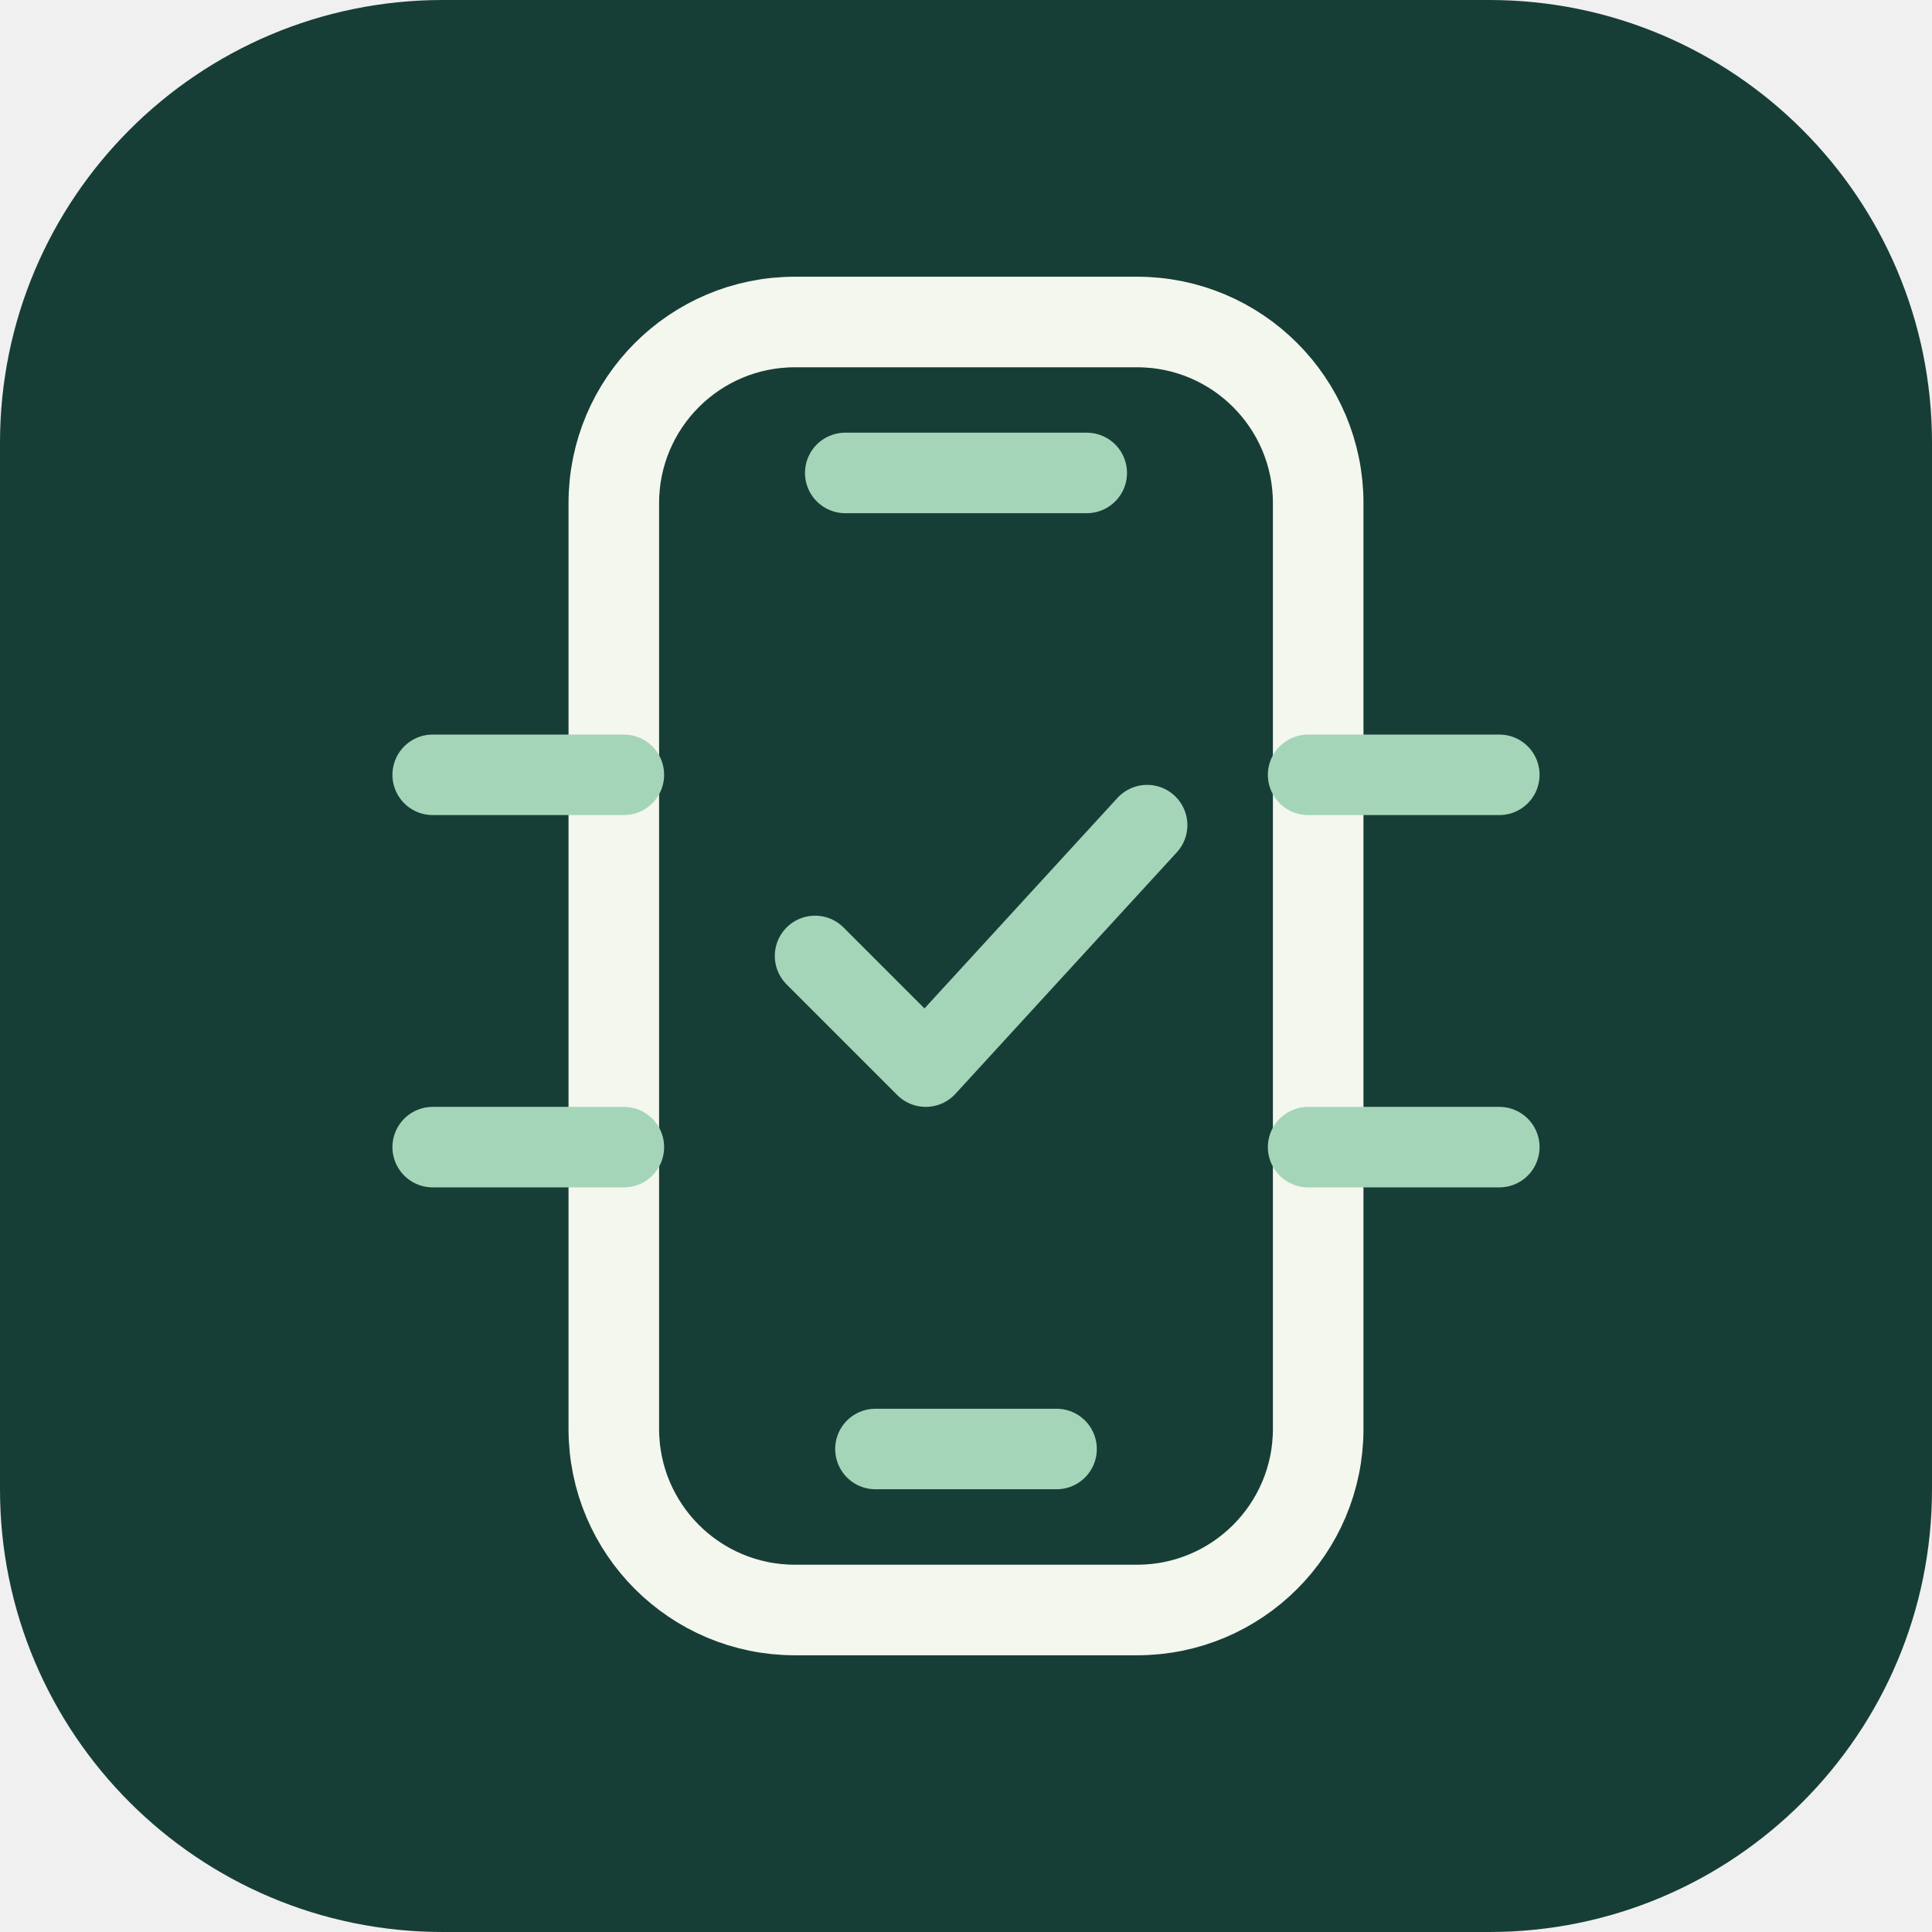
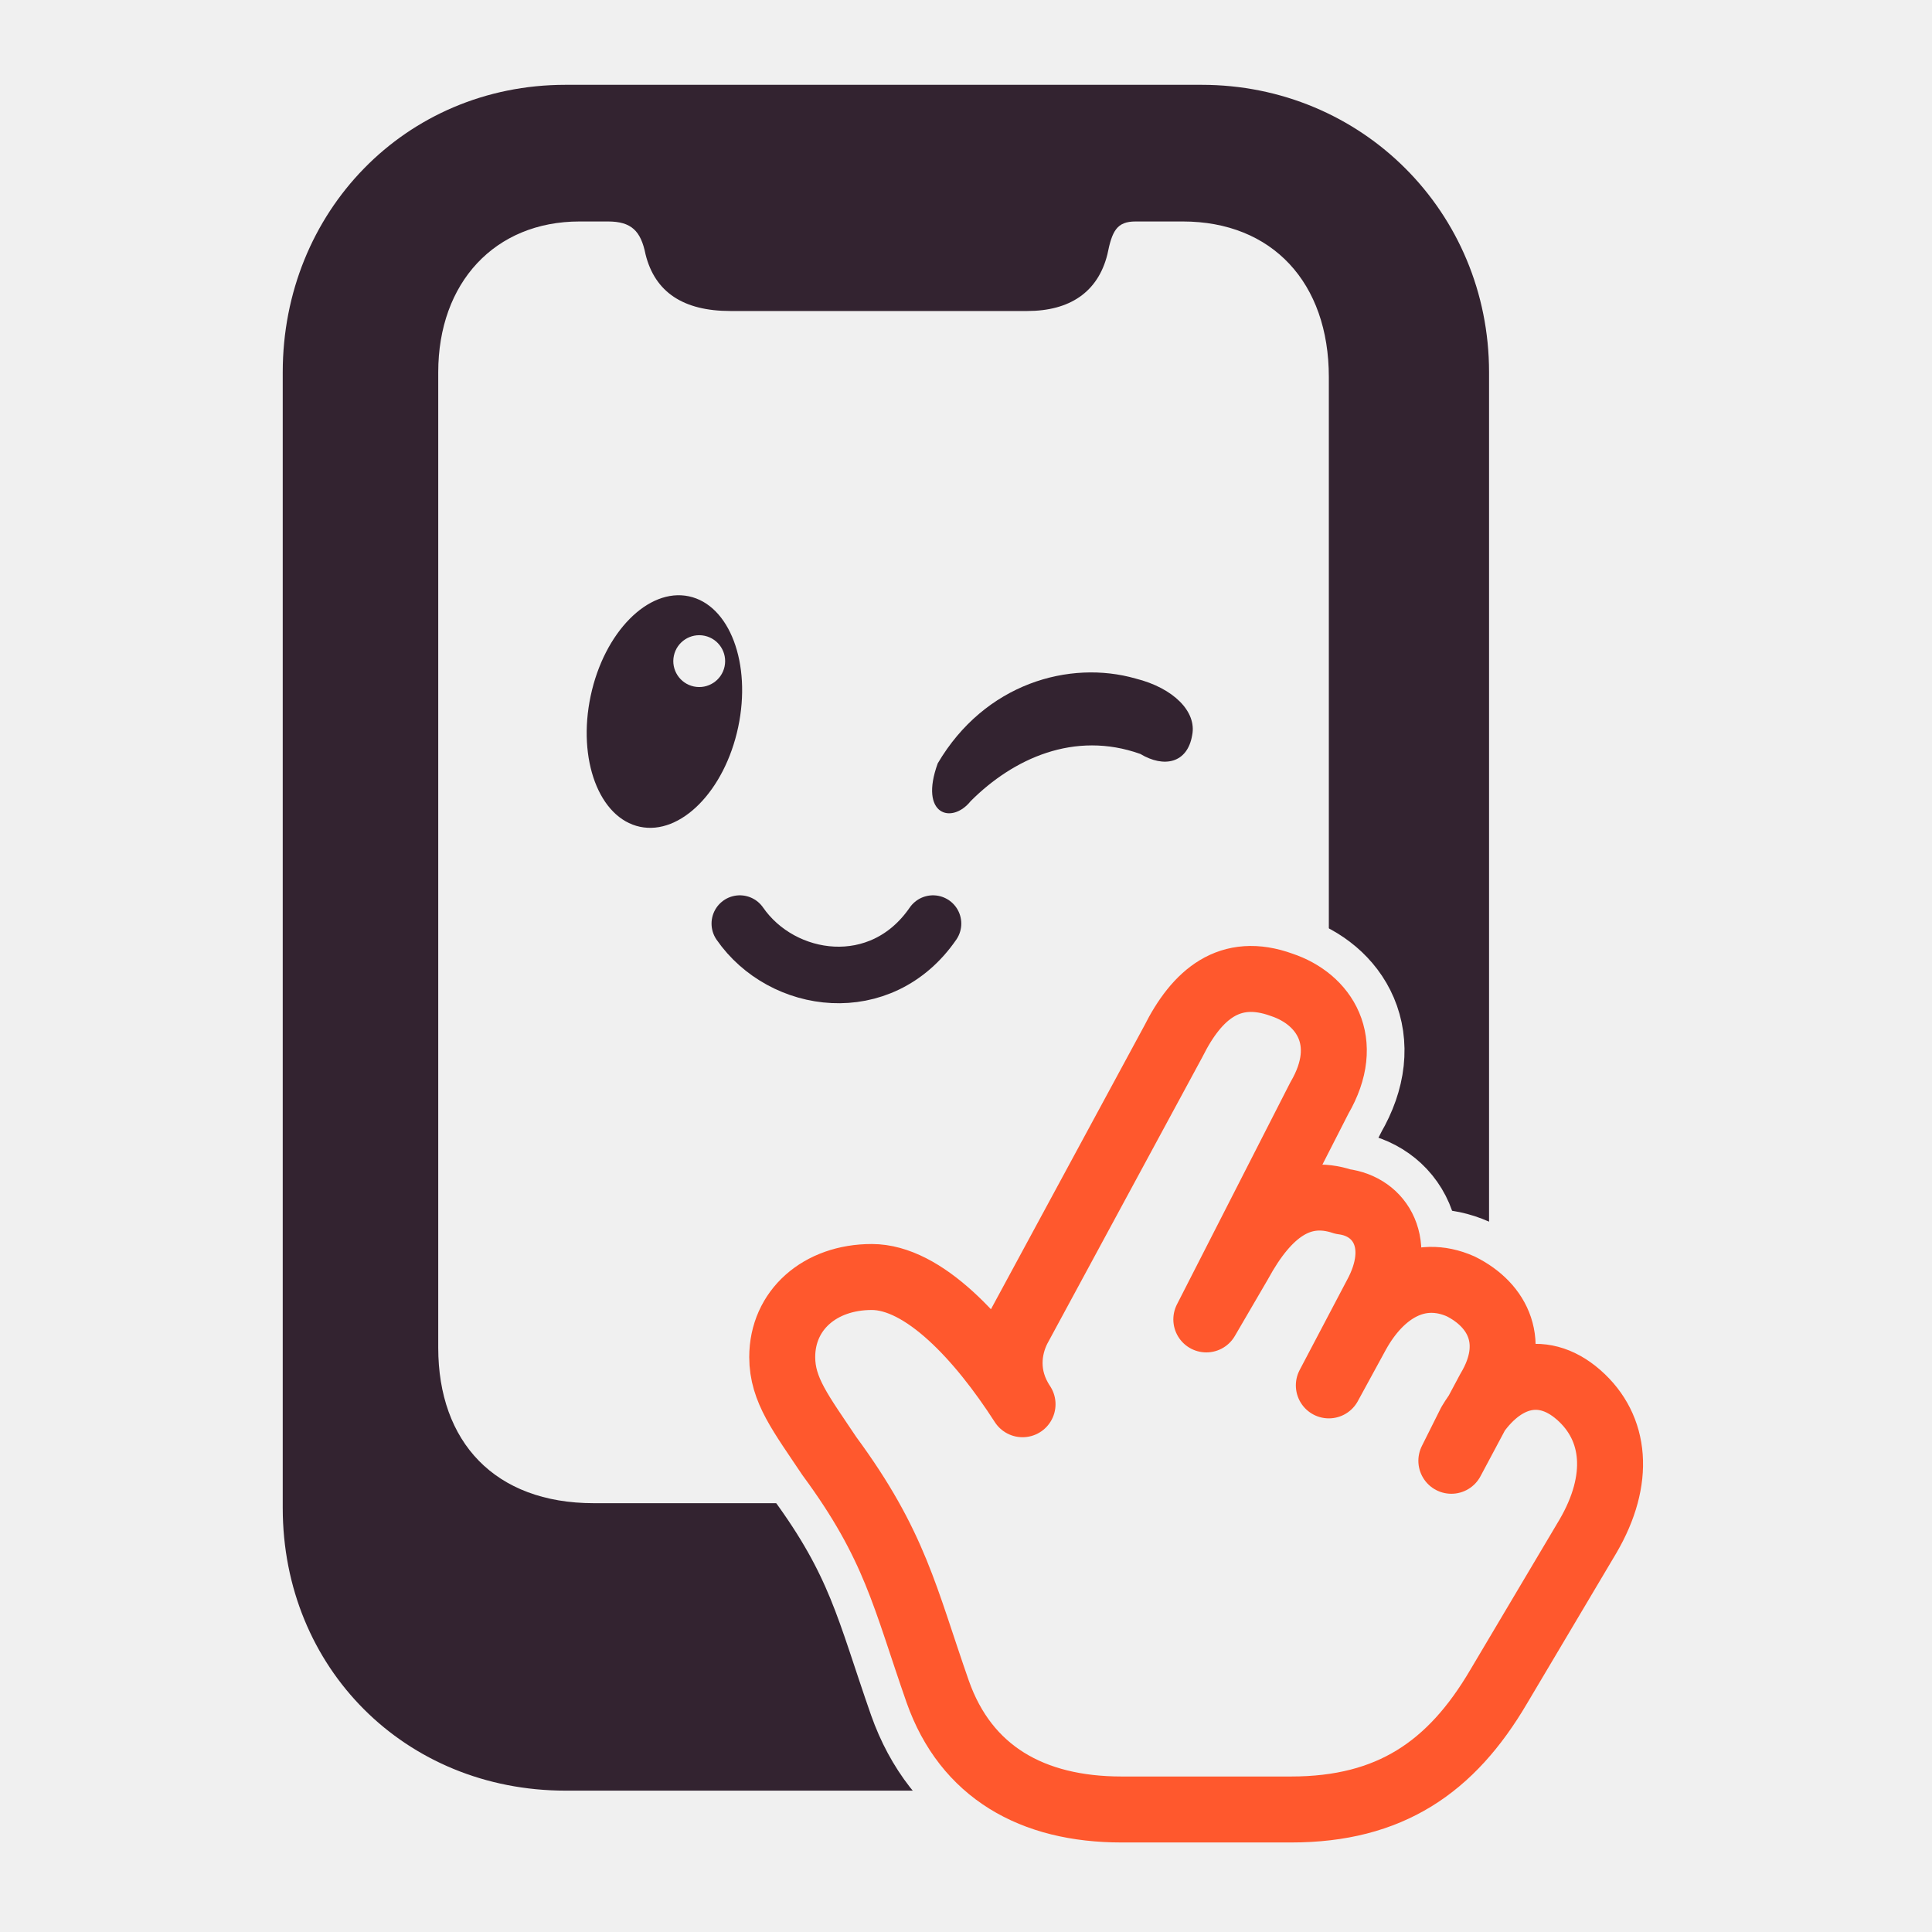
- <svg xmlns="http://www.w3.org/2000/svg" viewBox="0 0 192 192">
-   <rect width="192" height="192" rx="44" fill="#173e36" />
-   <rect x="61" y="32" width="70" height="128" rx="18" fill="none" stroke="#f4f7ee" stroke-width="9" />
-   <path d="M84 47h24M87 144h18M43 77h19m68 0h19M43 114h19m68 0h19" stroke="#a5d5b9" stroke-width="8" stroke-linecap="round" />
-   <path d="m81 95 11 11 22-24" fill="none" stroke="#a5d5b9" stroke-width="8" stroke-linecap="round" stroke-linejoin="round" />
+ <svg xmlns="http://www.w3.org/2000/svg" width="512" height="512" viewBox="128 58 410 410" role="img" aria-labelledby="logo-title logo-description">
+   <defs>
+     <path id="hand-contour" d="M345 356       C336 342 324 329 313 329       C302 329 294 336 294 346       C294 353 298 358 304 367       C318 386 320 397 327 417       C333 434 347 442 366 442       H402       C423 442 436 433 446 416       L465 384       C472 372 471 361 463 354       C455 347 446 350 440 360       L436 368       L444 353       C450 343 446 335 438 331       C429 327 421 332 416 341       L410 352       L420 333       C426 322 421 314 413 313       C404 310 397 315 391 326       L384 338       L408 291       C415 279 409 270 400 267       C389 263 382 269 377 279       L344 340       C342 344 341 350 345 356 Z" />
+     <mask id="hand-clearance" maskUnits="userSpaceOnUse" x="128" y="58" width="410" height="410">
+       <rect x="128" y="58" width="410" height="410" fill="white" />
+       <use href="#hand-contour" fill="black" stroke="black" stroke-width="30" stroke-linecap="round" stroke-linejoin="round" />
+     </mask>
+     <mask id="eye-highlight" maskUnits="userSpaceOnUse" x="246" y="178" width="46" height="64">
+       <rect x="246" y="178" width="46" height="64" fill="white" />
+       <circle cx="274" cy="197" r="5.5" fill="black" />
+     </mask>
+   </defs>
+   <g id="phone" fill="#332330" mask="url(#hand-clearance)">
+     <path id="phone-frame" fill-rule="evenodd" d="M248 76 H383 C417 76 444 103 444 137 V377 C444 411 417 438 383 438 H248 C214 438 188 412 188 378 V137 C188 103 214 76 248 76 Z       M251 105 C233 105 221 118 221 137 V344 C221 364 233 377 254 377 H378 C398 377 410 364 410 344 V138 C410 118 398 105 379 105 H369 C365 105 364 107 363 112 C361 120 355 124 346 124 H283 C273 124 267 120 265 112 C264 107 262 105 257 105 Z" />
+   </g>
+   <g id="expression" fill="#332330">
+     <ellipse id="open-eye" cx="269" cy="209" rx="16" ry="25" transform="rotate(12 269 209)" mask="url(#eye-highlight)" />
+     <path id="wink-eye" d="M327 220 C337 203 355 198 369 202 C377 204 382 209 381 214 C380 220 375 221 370 218 C356 213 343 219 334 228 C330 233 323 231 327 220 Z" />
+     <path id="smile" d="M285 254 C294 267 315 270 326 254" fill="none" stroke="#332330" stroke-width="12" stroke-linecap="round" />
+   </g>
+   <g id="hand" fill="none" stroke="#ff582d" stroke-width="14" stroke-linecap="round" stroke-linejoin="round">
+     <use href="#hand-contour" />
+   </g>
</svg>
